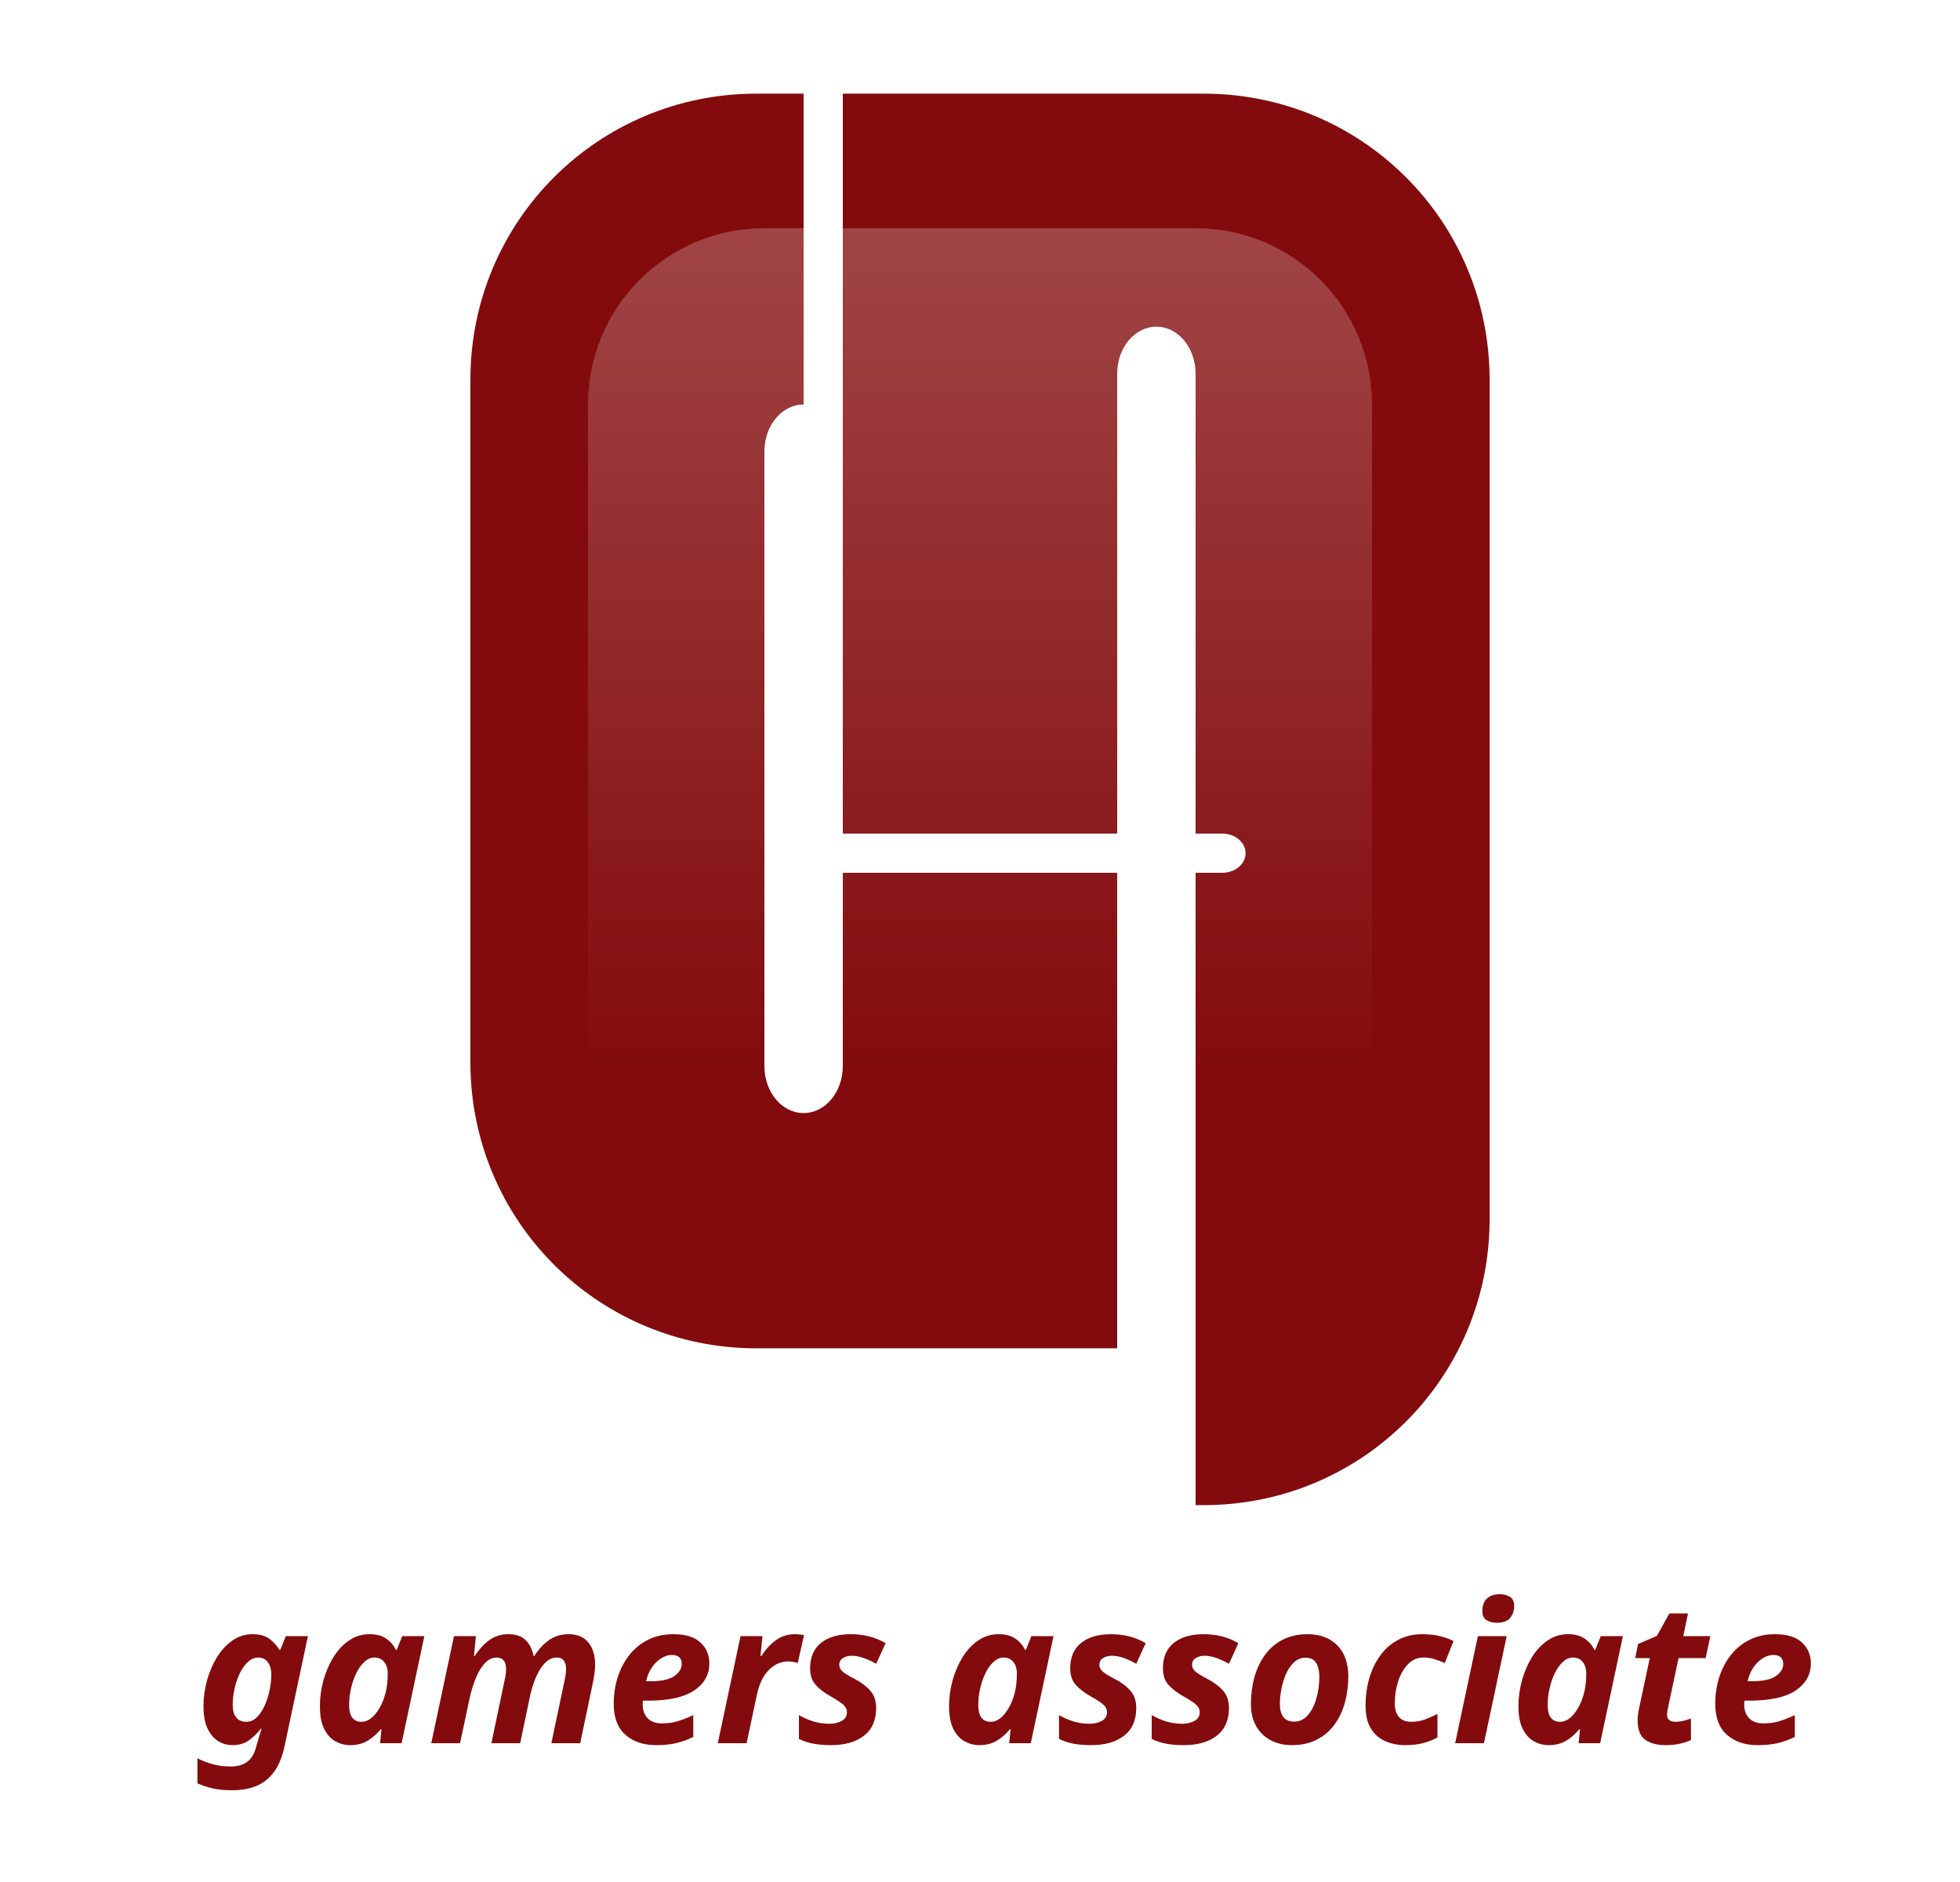
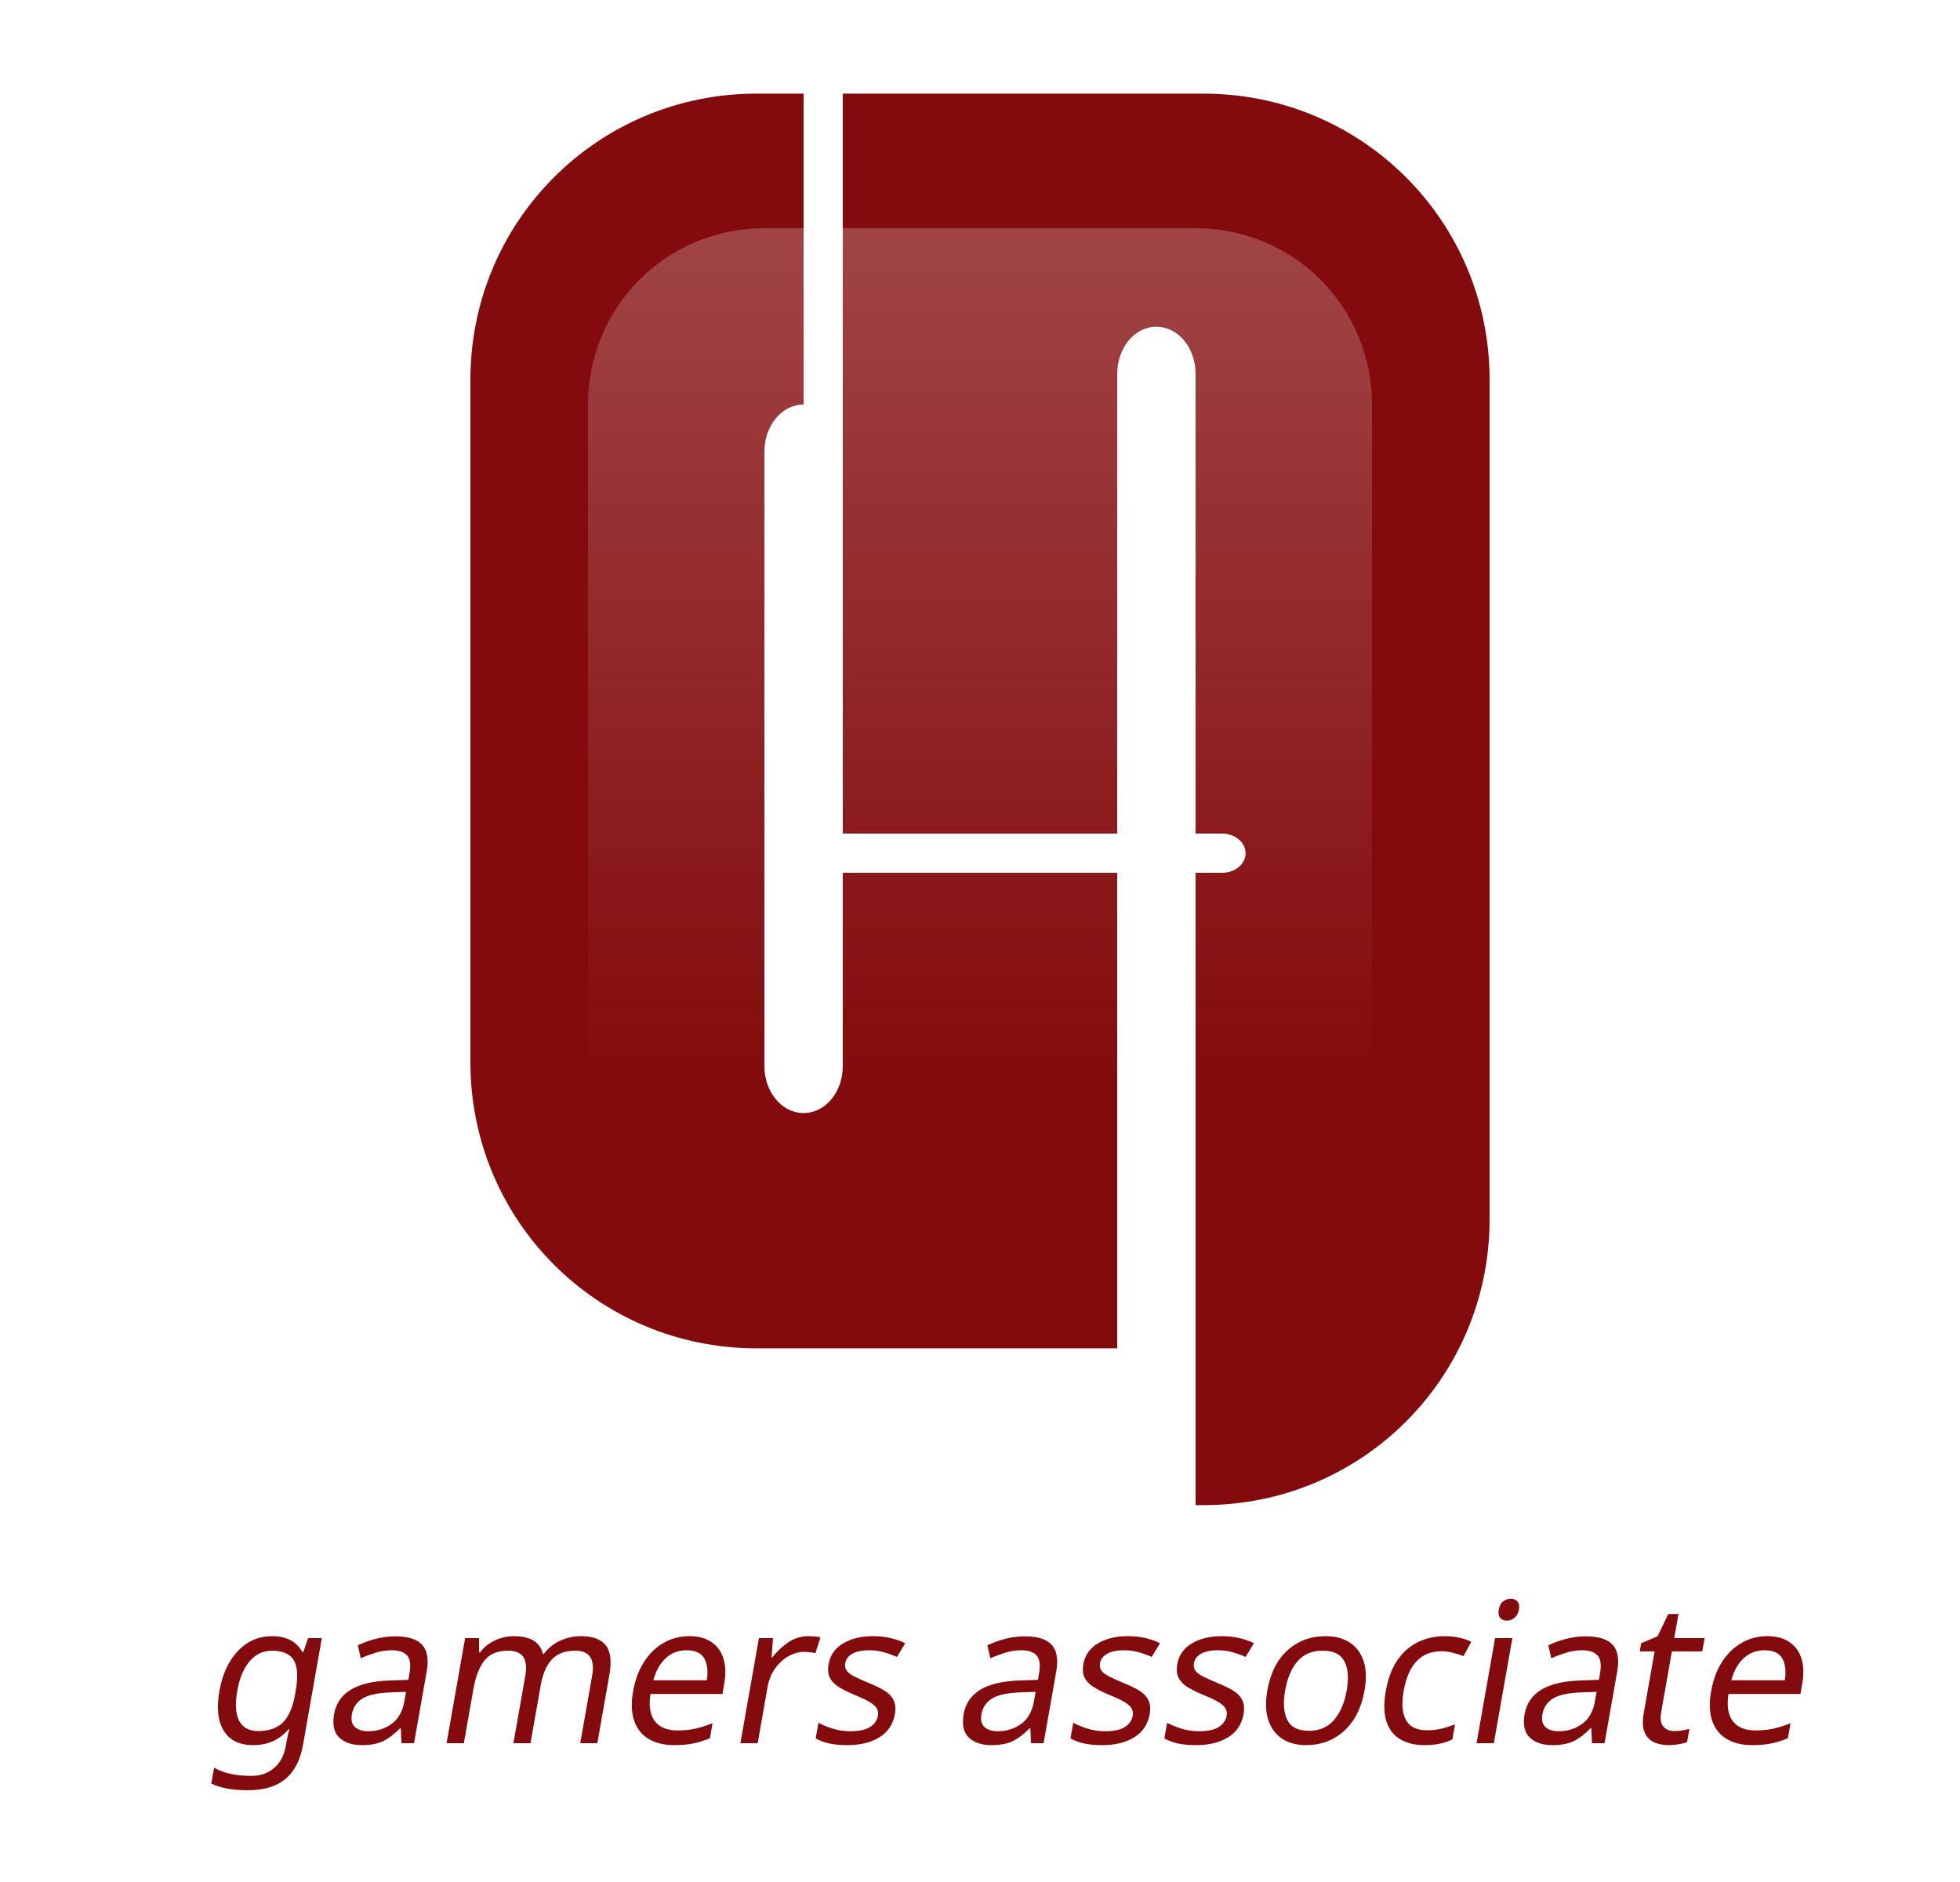
<svg xmlns="http://www.w3.org/2000/svg" xmlns:xlink="http://www.w3.org/1999/xlink" width="500" height="480" id="svg3813" version="1.1">
  <defs id="defs3815">
    <linearGradient id="linearGradient4496">
      <stop style="stop-color:#ffffff;stop-opacity:0.235;" offset="0" id="stop4498" />
      <stop style="stop-color:#ffffff;stop-opacity:0;" offset="1" id="stop4500" />
    </linearGradient>
    <linearGradient xlink:href="#linearGradient4496" id="linearGradient4502" x1="283.388" y1="215.039" x2="283.388" y2="305.215" gradientUnits="userSpaceOnUse" gradientTransform="matrix(1.359223,0,0,2.382611,-100.9016,-291.5939)" />
    <linearGradient xlink:href="#linearGradient4496" id="linearGradient3768" gradientUnits="userSpaceOnUse" gradientTransform="matrix(1.359223,0,0,2.382611,-100.9016,-291.5939)" x1="283.388" y1="215.039" x2="283.388" y2="305.215" />
    <linearGradient xlink:href="#linearGradient4496" id="linearGradient3777" gradientUnits="userSpaceOnUse" gradientTransform="matrix(1.359223,0,0,2.382611,-100.9016,-291.5939)" x1="283.388" y1="215.039" x2="283.388" y2="305.215" />
    <linearGradient xlink:href="#linearGradient4496" id="linearGradient3791" gradientUnits="userSpaceOnUse" gradientTransform="matrix(1.359223,0,0,2.382611,-100.9016,-291.5939)" x1="283.388" y1="215.039" x2="283.388" y2="305.215" />
+     <linearGradient xlink:href="#linearGradient4496-7" id="linearGradient3791-1" gradientUnits="userSpaceOnUse" gradientTransform="matrix(1.359223,0,0,2.382611,-100.9016,-291.5939)" x1="283.388" y1="215.039" x2="283.388" y2="305.215" />
+     <linearGradient id="linearGradient4496-7">
+       <stop style="stop-color:#ffffff;stop-opacity:0.235;" offset="0" id="stop4498-4" />
+       <stop style="stop-color:#ffffff;stop-opacity:0;" offset="1" id="stop4500-0" />
+     </linearGradient>
+     <linearGradient xlink:href="#linearGradient4496-2" id="linearGradient3791-8" gradientUnits="userSpaceOnUse" gradientTransform="matrix(1.359223,0,0,2.382611,-100.9016,-291.5939)" x1="283.388" y1="215.039" x2="283.388" y2="305.215" />
+     <linearGradient id="linearGradient4496-2">
+       <stop style="stop-color:#ffffff;stop-opacity:0.235;" offset="0" id="stop4498-45" />
+       <stop style="stop-color:#ffffff;stop-opacity:0;" offset="1" id="stop4500-5" />
+     </linearGradient>
+     <linearGradient xlink:href="#linearGradient4496-27" id="linearGradient3791-15" gradientUnits="userSpaceOnUse" gradientTransform="matrix(1.359223,0,0,2.382611,-100.9016,-291.5939)" x1="283.388" y1="215.039" x2="283.388" y2="305.215" />
+     <linearGradient id="linearGradient4496-27">
+       <stop style="stop-color:#ff1616;stop-opacity:0.235;" offset="0" id="stop4498-6" />
+       <stop style="stop-color:#ffffff;stop-opacity:0;" offset="1" id="stop4500-1" />
+     </linearGradient>
+     <linearGradient xlink:href="#linearGradient4496-27" id="linearGradient3146" gradientUnits="userSpaceOnUse" gradientTransform="matrix(1.359223,0,0,2.382611,-83.98517,-301.1385)" x1="283.388" y1="215.039" x2="283.388" y2="305.215" />
+     <linearGradient xlink:href="#linearGradient4496-27" id="linearGradient3922" gradientUnits="userSpaceOnUse" gradientTransform="matrix(1.359223,0,0,2.382611,-83.98517,-301.1385)" x1="283.388" y1="215.039" x2="283.388" y2="305.215" />
+     <linearGradient xlink:href="#linearGradient4496-27" id="linearGradient3925" gradientUnits="userSpaceOnUse" gradientTransform="matrix(1.359223,0,0,2.382611,-544.4326,-204.4814)" x1="283.388" y1="215.039" x2="283.388" y2="305.215" />
+     <linearGradient xlink:href="#linearGradient4496-27" id="linearGradient3932" gradientUnits="userSpaceOnUse" gradientTransform="matrix(1.359223,0,0,2.382611,-631.3301,-353.2068)" x1="283.388" y1="215.039" x2="283.388" y2="305.215" />
+     <linearGradient xlink:href="#linearGradient4496-27" id="linearGradient3935" gradientUnits="userSpaceOnUse" gradientTransform="matrix(1.359223,0,0,2.382611,-97.43265,-305.4852)" x1="283.388" y1="215.039" x2="283.388" y2="305.215" />
+     <linearGradient xlink:href="#linearGradient4496-21" id="linearGradient3791-2" gradientUnits="userSpaceOnUse" gradientTransform="matrix(1.359223,0,0,2.382611,-100.9016,-291.5939)" x1="283.388" y1="215.039" x2="283.388" y2="305.215" />
+     <linearGradient id="linearGradient4496-21">
+       <stop style="stop-color:#ffffff;stop-opacity:0.235;" offset="0" id="stop4498-68" />
+       <stop style="stop-color:#ffffff;stop-opacity:0;" offset="1" id="stop4500-57" />
+     </linearGradient>
+     <linearGradient y2="305.215" x2="283.388" y1="215.039" x1="283.388" gradientTransform="matrix(1.359223,0,0,2.382611,-100.9016,-291.5939)" gradientUnits="userSpaceOnUse" id="linearGradient3954" xlink:href="#linearGradient4496-21" />
+     <linearGradient xlink:href="#linearGradient4496" id="linearGradient3978" gradientUnits="userSpaceOnUse" gradientTransform="matrix(1.359223,0,0,2.382611,-85.43267,-305.4786)" x1="283.388" y1="215.039" x2="283.388" y2="305.215" />
+     <linearGradient xlink:href="#linearGradient4496-21" id="linearGradient3986" gradientUnits="userSpaceOnUse" gradientTransform="matrix(1.359223,0,0,2.382611,-829.4327,-403.3632)" x1="283.388" y1="215.039" x2="283.388" y2="305.215" />
+     <linearGradient xlink:href="#linearGradient4496-279" id="linearGradient4011" x1="7.53" y1="180.321" x2="7.53" y2="396.793" gradientUnits="userSpaceOnUse" gradientTransform="translate(294,26.87122)" />
+     <linearGradient xlink:href="#linearGradient4496-279" id="linearGradient3978-9" gradientUnits="userSpaceOnUse" gradientTransform="matrix(1.359223,0,0,2.382611,-85.43267,-305.4786)" x1="283.388" y1="215.039" x2="283.388" y2="305.215" />
+     <linearGradient id="linearGradient4496-279">
+       <stop style="stop-color:#ffffff;stop-opacity:0.235;" offset="0" id="stop4498-5" />
+       <stop style="stop-color:#ffffff;stop-opacity:0;" offset="1" id="stop4500-4" />
+     </linearGradient>
+     <linearGradient y2="305.215" x2="283.388" y1="215.039" x1="283.388" gradientTransform="matrix(1.359223,0,0,2.382611,-85.43267,-305.4786)" gradientUnits="userSpaceOnUse" id="linearGradient4030" xlink:href="#linearGradient4496-279" />
+     <linearGradient xlink:href="#linearGradient4496" id="linearGradient4053" gradientUnits="userSpaceOnUse" gradientTransform="matrix(1.359223,0,0,2.382611,-85.43267,-305.4786)" x1="283.388" y1="215.039" x2="283.388" y2="305.215" />
+     <linearGradient xlink:href="#linearGradient4496" id="linearGradient4056" gradientUnits="userSpaceOnUse" gradientTransform="matrix(1.359223,0,0,2.382611,-85.43267,-305.4786)" x1="283.388" y1="215.039" x2="283.388" y2="305.215" />
+     <linearGradient xlink:href="#linearGradient4496-279" id="linearGradient4064" gradientUnits="userSpaceOnUse" gradientTransform="matrix(1.359223,0,0,2.382611,-862.4398,-426.0596)" x1="283.388" y1="215.039" x2="283.388" y2="305.215" />
  </defs>
  <g id="layer1" transform="translate(-86.8975,-148.7254)">
-     <g id="g3764" transform="translate(15.46891,-13.88468)">
-       <path transform="translate(191.4286,186.4947)" id="rect3821-6" d="M 72.969,0 C 32.549,0 0,32.549 0,72.969 l 0,174.062 C 0,287.451 32.549,320 72.969,320 L 165,320 l 0,-121.281 -70,0 L 95,248 c 0,6.648 -4.46,12 -10,12 -5.54,0 -10,-5.352 -10,-12 L 75,91.281 c 0,-6.648 4.46,-12 10,-12 L 85,0 72.969,0 z M 95,0 l 0,91.281 0,44.281 0,53.156 70,0 0,-117.281 c 0,-6.648 4.46,-12 10,-12 5.54,0 10,5.352 10,12 l 0,117.281 6.75,0 c 3.324,0 6,2.23 6,5 0,2.77 -2.676,5 -6,5 l -6.75,0 0,161.281 2.031,0 C 227.451,360 260,327.482 260,287.062 l 0,-40.031 0,-134.062 0,-40 C 260,32.549 227.451,0 187.031,0 L 95,0 z" style="color:#000000;fill:#830b0d;fill-opacity:1;fill-rule:nonzero;stroke:none;stroke-width:2.9;marker:none;visibility:visible;display:inline;overflow:visible;enable-background:accumulate" />
-       <rect ry="44.955" y="220.825" x="221.429" height="304.634" width="200" id="rect4494" style="color:#000000;fill:url(#linearGradient3791);fill-opacity:1;fill-rule:nonzero;stroke:none;stroke-width:3;marker:none;visibility:visible;display:inline;overflow:visible;enable-background:accumulate" />
-     </g>
-     <text xml:space="preserve" style="font-size:50px;font-style:italic;font-variant:normal;font-weight:bold;font-stretch:normal;line-height:125%;letter-spacing:0px;word-spacing:0px;fill:#830b0d;fill-opacity:1;stroke:none;font-family:Slime;-inkscape-font-specification:Slime Bold Italic" x="136.605" y="593.321" id="text2988">
-       <tspan id="tspan2990" x="136.605" y="593.321" style="font-size:50px;font-style:italic;font-variant:normal;font-weight:bold;font-stretch:normal;fill:#830b0d;fill-opacity:1;font-family:Expressway;-inkscape-font-specification:Expressway Bold Italic">gamers associate</tspan>
+     <path style="color:#000000;fill:#830b0d;fill-opacity:1;fill-rule:nonzero;stroke:none;stroke-width:2.9;marker:none;visibility:visible;display:inline;overflow:visible;enable-background:accumulate" d="m 279.866,172.61 c -40.419,0 -72.969,32.549 -72.969,72.969 l 0,174.062 c 0,40.419 32.549,72.969 72.969,72.969 l 92.031,0 0,-121.281 -70,0 0,49.281 c 0,6.648 -4.46,12 -10,12 -5.54,0 -10,-5.352 -10,-12 l 0,-156.719 c 0,-6.648 4.46,-12 10,-12 l 0,-79.281 -12.031,0 z m 22.031,0 0,91.281 0,44.281 0,53.156 70,0 0,-117.281 c 0,-6.648 4.46,-12 10,-12 5.54,0 10,5.352 10,12 l 0,117.281 6.75,0 c 3.324,0 6,2.23 6,5 0,2.77 -2.676,5 -6,5 l -6.75,0 0,161.281 2.031,0 c 40.419,0 72.969,-32.518 72.969,-72.938 l 0,-40.031 0,-134.062 0,-40 c 0,-40.419 -32.549,-72.969 -72.969,-72.969 l -92.031,0 z" id="rect3821-6" />
+     <path style="color:#000000;fill:url(#linearGradient4011);fill-opacity:1.0;fill-rule:nonzero;stroke:none;stroke-width:2.9;marker:none;visibility:visible;display:inline;overflow:visible;enable-background:accumulate" d="m 281.866,206.94 c -3.113,0 -6.162,0.309 -9.094,0.906 -2.932,0.597 -5.747,1.459 -8.438,2.594 -2.691,1.134 -5.265,2.544 -7.656,4.156 -2.391,1.613 -4.625,3.437 -6.656,5.469 -2.031,2.031 -3.856,4.265 -5.469,6.656 -1.613,2.391 -2.991,4.934 -4.125,7.625 -1.134,2.691 -2.028,5.537 -2.625,8.469 -0.597,2.932 -0.906,5.949 -0.906,9.062 l 0,214.719 c 0,3.113 0.309,6.162 0.906,9.094 0.325,1.597 0.949,3.064 1.438,4.594 11.601,7.767 25.558,12.312 40.625,12.312 l 92.031,0 0,-121.281 -70,0 0,49.281 c 0,6.648 -4.46,12 -10,12 -5.54,0 -10,-5.352 -10,-12 l 0,-156.719 c 0,-6.648 4.46,-12 10,-12 l 0,-44.938 -10.031,0 z m 20.031,0 0,56.938 0,44.281 0,53.156 70,0 0,-117.281 c 0,-6.648 4.46,-12 10,-12 5.54,0 10,5.352 10,12 l 0,117.281 6.75,0 c 3.324,0 6,2.23 6,5 0,2.77 -2.676,5 -6,5 l -6.75,0 0,140.25 0.031,0 c 3.113,0 6.162,-0.309 9.094,-0.906 2.932,-0.597 5.747,-1.491 8.438,-2.625 2.691,-1.134 5.265,-2.512 7.656,-4.125 2.391,-1.613 4.625,-3.469 6.656,-5.5 2.031,-2.031 3.856,-4.234 5.469,-6.625 1.613,-2.391 2.991,-4.965 4.125,-7.656 1.134,-2.691 2.028,-5.506 2.625,-8.438 0.597,-2.932 0.906,-5.981 0.906,-9.094 l 0,-214.719 c 0,-3.113 -0.309,-6.131 -0.906,-9.062 -0.597,-2.932 -1.491,-5.778 -2.625,-8.469 -1.134,-2.691 -2.512,-5.234 -4.125,-7.625 -1.613,-2.391 -3.437,-4.625 -5.469,-6.656 -2.031,-2.031 -4.265,-3.856 -6.656,-5.469 -2.391,-1.613 -4.965,-3.022 -7.656,-4.156 -2.691,-1.134 -5.506,-1.997 -8.438,-2.594 -2.932,-0.597 -5.981,-0.906 -9.094,-0.906 l -90.031,0 z" id="path4000" />
+     <text xml:space="preserve" style="font-size:50px;font-style:italic;font-variant:normal;font-weight:bold;font-stretch:normal;line-height:125%;letter-spacing:0px;word-spacing:0px;fill:#830b0d;fill-opacity:1;stroke:none;font-family:Slime;-inkscape-font-specification:Slime Bold Italic" x="242.392" y="593.321" id="text2988" transform="matrix(1,0,-0.1763263,1,0,0)">
+       <tspan id="tspan2990" x="242.392" y="593.321" style="font-size:50px;font-style:normal;font-variant:normal;font-weight:normal;font-stretch:normal;fill:#830b0d;fill-opacity:1;font-family:Expressway Rg;-inkscape-font-specification:Expressway Rg">gamers associate</tspan>
    </text>
  </g>
</svg>
